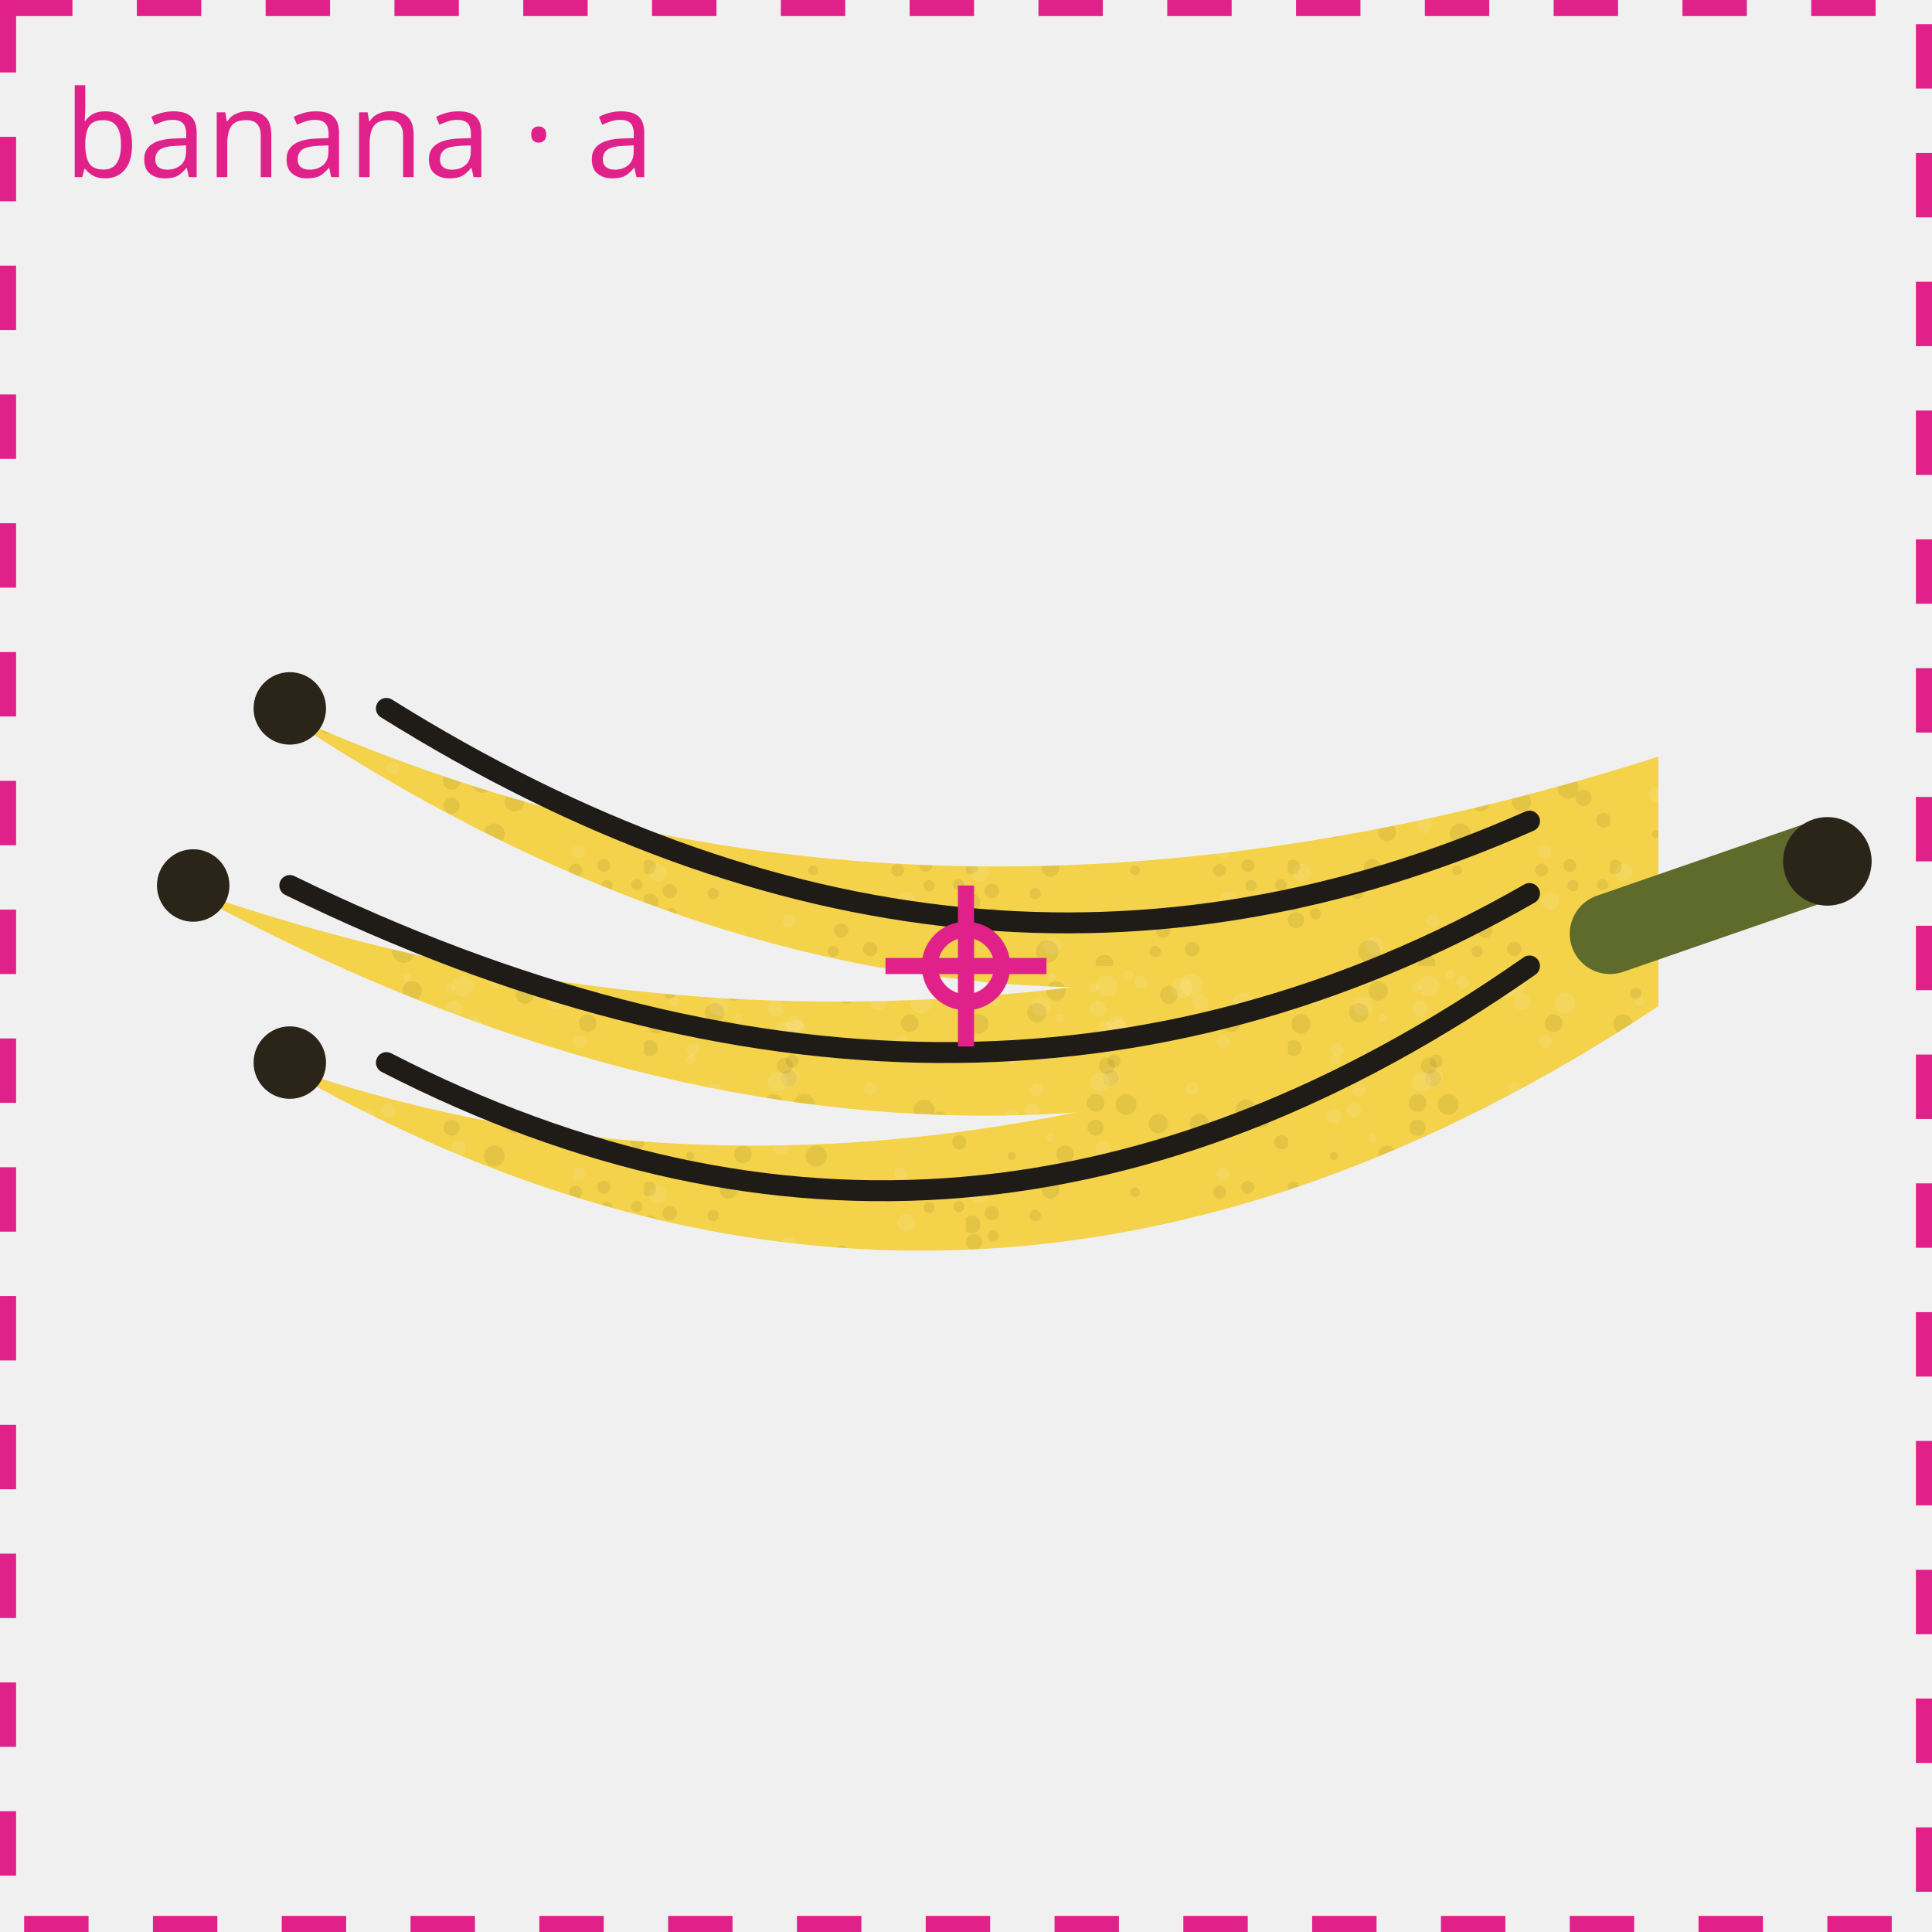
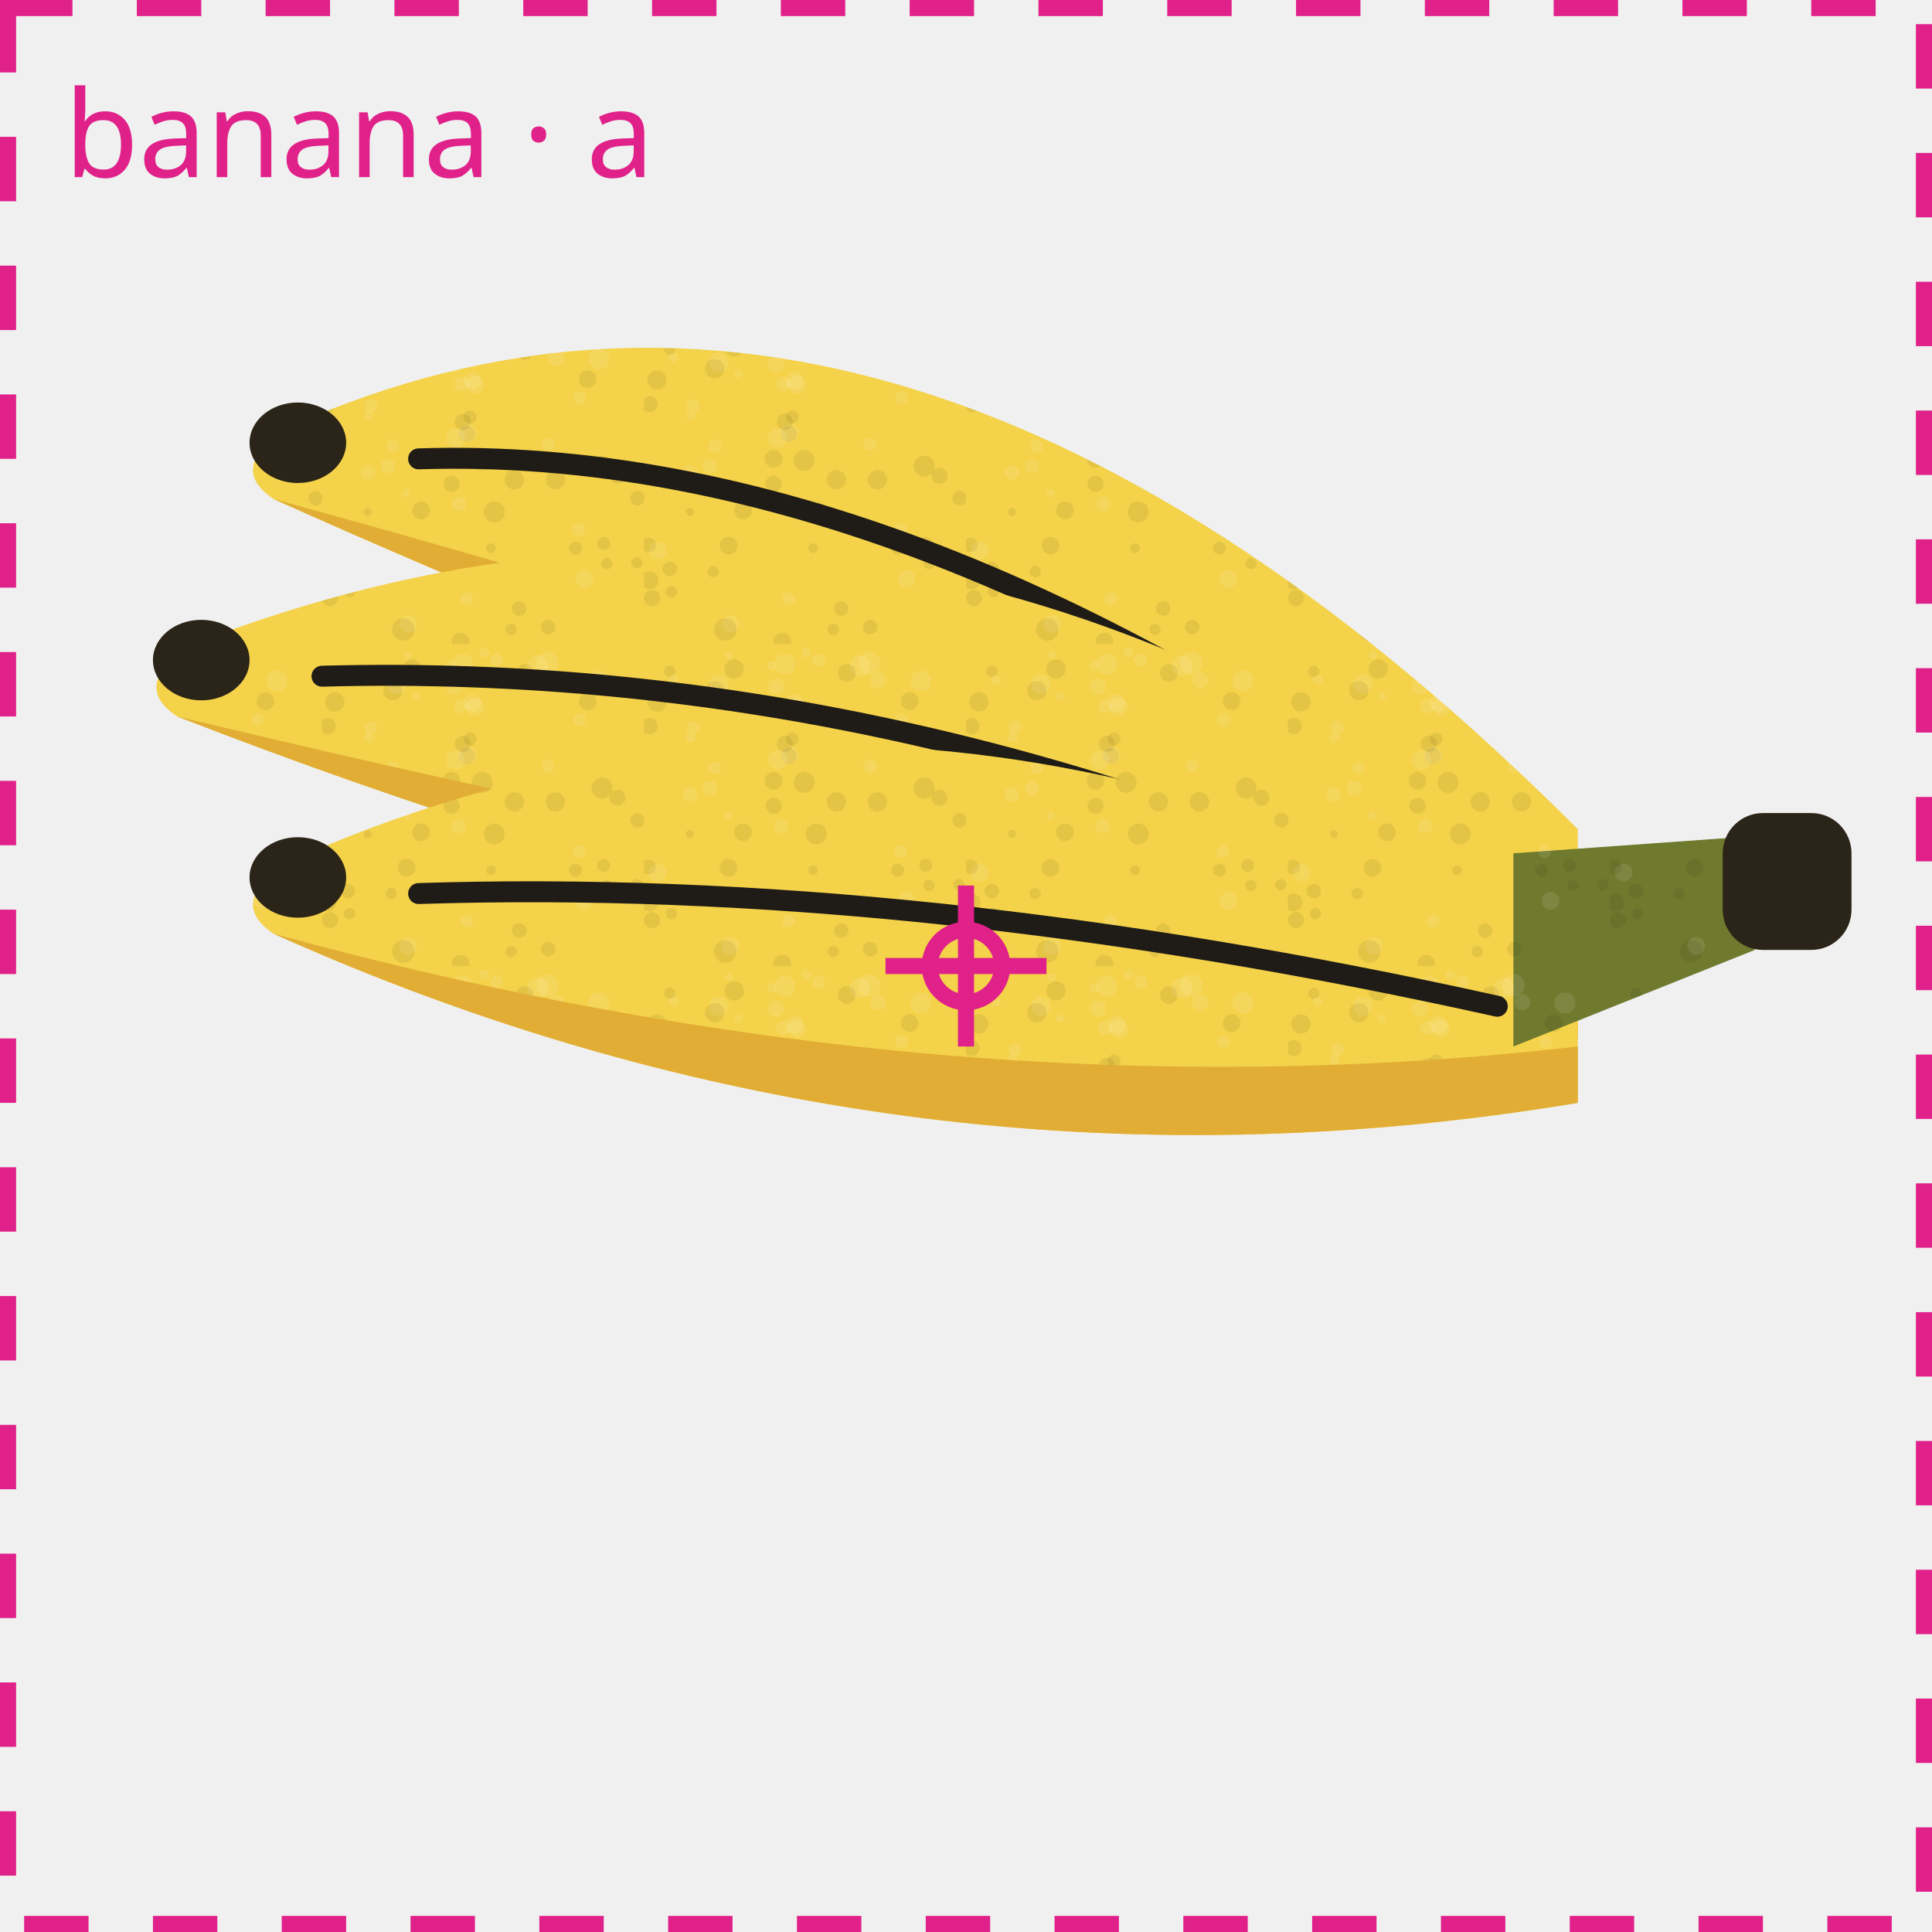
<svg xmlns="http://www.w3.org/2000/svg" width="240" height="240" viewBox="0 0 240 240">
  <defs>
    <pattern id="grain" width="40" height="40" patternUnits="userSpaceOnUse">
      <circle cx="23.5" cy="38.2" r="0.7" fill="#000" opacity="0.07" />
      <circle cx="28" cy="2.4" r="1.4" fill="#fff" opacity="0.1" />
      <circle cx="39.2" cy="21.9" r="0.9" fill="#000" opacity="0.07" />
      <circle cx="11.7" cy="6.5" r="0.5" fill="#fff" opacity="0.1" />
      <circle cx="33" cy="7.1" r="1.1" fill="#000" opacity="0.07" />
      <circle cx="16.1" cy="20.1" r="1" fill="#000" opacity="0.07" />
      <circle cx="29" cy="19.6" r="1.2" fill="#000" opacity="0.07" />
      <circle cx="24.5" cy="35.6" r="0.9" fill="#000" opacity="0.07" />
      <circle cx="10.7" cy="37.5" r="1.1" fill="#fff" opacity="0.1" />
      <circle cx="21.4" cy="23.6" r="1.3" fill="#000" opacity="0.07" />
      <circle cx="17.2" cy="39.7" r="1.1" fill="#000" opacity="0.07" />
      <circle cx="32" cy="9.4" r="0.8" fill="#fff" opacity="0.1" />
      <circle cx="0.7" cy="32.1" r="1.1" fill="#000" opacity="0.07" />
      <circle cx="1.7" cy="28.4" r="1.1" fill="#fff" opacity="0.1" />
      <circle cx="21.7" cy="2" r="0.8" fill="#fff" opacity="0.1" />
      <circle cx="39.1" cy="29.9" r="0.7" fill="#000" opacity="0.07" />
      <circle cx="3.7" cy="4.4" r="0.6" fill="#fff" opacity="0.1" />
      <circle cx="1" cy="34.3" r="1" fill="#000" opacity="0.07" />
      <circle cx="5.7" cy="23.6" r="0.5" fill="#000" opacity="0.07" />
      <circle cx="34.4" cy="4.6" r="1.3" fill="#fff" opacity="0.1" />
      <circle cx="12.3" cy="23.4" r="1.1" fill="#000" opacity="0.07" />
      <circle cx="23.9" cy="19.6" r="1.2" fill="#000" opacity="0.07" />
      <circle cx="10.5" cy="27.8" r="1.1" fill="#000" opacity="0.07" />
      <circle cx="1.6" cy="7.2" r="1.2" fill="#000" opacity="0.07" />
      <circle cx="26.8" cy="2.7" r="1.3" fill="#fff" opacity="0.1" />
      <circle cx="15.9" cy="2.7" r="0.6" fill="#fff" opacity="0.1" />
      <circle cx="34.8" cy="17.9" r="1.3" fill="#000" opacity="0.07" />
      <circle cx="0.7" cy="10.2" r="1" fill="#000" opacity="0.07" />
      <circle cx="29.1" cy="4.5" r="1" fill="#fff" opacity="0.1" />
      <circle cx="5.8" cy="11.6" r="0.6" fill="#fff" opacity="0.1" />
      <circle cx="21" cy="28.1" r="0.6" fill="#000" opacity="0.07" />
      <circle cx="3.2" cy="30.7" r="0.9" fill="#000" opacity="0.07" />
      <circle cx="28.1" cy="15.2" r="0.8" fill="#fff" opacity="0.1" />
      <circle cx="10.1" cy="38.2" r="1.4" fill="#000" opacity="0.07" />
      <circle cx="8.8" cy="15.4" r="0.8" fill="#fff" opacity="0.1" />
      <circle cx="17.5" cy="2.5" r="1.3" fill="#fff" opacity="0.1" />
      <circle cx="18" cy="13.9" r="1" fill="#000" opacity="0.07" />
      <circle cx="3.2" cy="3.4" r="0.7" fill="#000" opacity="0.07" />
      <circle cx="9.3" cy="5" r="1.2" fill="#fff" opacity="0.1" />
      <circle cx="18.1" cy="13.8" r="1.1" fill="#fff" opacity="0.1" />
      <circle cx="17" cy="22.6" r="0.9" fill="#fff" opacity="0.1" />
      <circle cx="17.3" cy="7.7" r="0.9" fill="#fff" opacity="0.1" />
      <circle cx="31.5" cy="28.1" r="0.8" fill="#000" opacity="0.07" />
      <circle cx="31.9" cy="25.8" r="0.8" fill="#fff" opacity="0.1" />
      <circle cx="10.6" cy="1.4" r="0.5" fill="#fff" opacity="0.1" />
      <circle cx="36.7" cy="19.1" r="1" fill="#000" opacity="0.07" />
      <circle cx="32.6" cy="31.9" r="1.1" fill="#fff" opacity="0.1" />
      <circle cx="20.2" cy="1.1" r="0.6" fill="#fff" opacity="0.1" />
      <circle cx="5.7" cy="18.7" r="0.9" fill="#fff" opacity="0.1" />
      <circle cx="17.5" cy="12.4" r="1" fill="#000" opacity="0.07" />
      <circle cx="8.2" cy="17.9" r="0.9" fill="#fff" opacity="0.1" />
      <circle cx="35.4" cy="30" r="0.7" fill="#000" opacity="0.07" />
      <circle cx="18.4" cy="11.8" r="0.8" fill="#000" opacity="0.07" />
      <circle cx="35" cy="27.5" r="0.8" fill="#000" opacity="0.07" />
      <circle cx="16.1" cy="17" r="1.1" fill="#000" opacity="0.07" />
      <circle cx="19.9" cy="17.2" r="1.3" fill="#000" opacity="0.07" />
      <circle cx="8.8" cy="5.8" r="1.2" fill="#000" opacity="0.07" />
      <circle cx="18.7" cy="7.3" r="1.1" fill="#fff" opacity="0.1" />
      <circle cx="25.2" cy="3.6" r="1.1" fill="#000" opacity="0.07" />
      <circle cx="16.6" cy="14.4" r="1.2" fill="#fff" opacity="0.1" />
      <circle cx="10.5" cy="21.3" r="0.5" fill="#fff" opacity="0.1" />
      <circle cx="3.4" cy="33.5" r="0.7" fill="#000" opacity="0.07" />
      <circle cx="18" cy="34.4" r="0.8" fill="#fff" opacity="0.1" />
      <circle cx="0.6" cy="27.7" r="0.9" fill="#000" opacity="0.07" />
      <circle cx="6.1" cy="10.4" r="0.8" fill="#fff" opacity="0.1" />
      <circle cx="11.2" cy="3.1" r="1.2" fill="#000" opacity="0.07" />
      <circle cx="19" cy="7.8" r="1.1" fill="#fff" opacity="0.1" />
      <circle cx="28.1" cy="37.9" r="0.9" fill="#000" opacity="0.07" />
      <circle cx="8.6" cy="31" r="0.7" fill="#000" opacity="0.07" />
      <circle cx="16.4" cy="5.3" r="1" fill="#fff" opacity="0.1" />
    </pattern>
  </defs>
-   <path d="M 206 107 Q 120 146 34 88 Q 112 124 206 94 Z" fill="#f4d24a" />
-   <path d="M 206 107 Q 120 146 34 88 Q 112 124 206 94 Z" fill="url(#grain)" />
-   <path d="M 190 102 Q 120 133 48 88" fill="none" stroke="#1f1b17" stroke-width="2.6" stroke-linecap="round" />
-   <circle cx="36" cy="88" r="4.5" fill="#2b2418" />
-   <path d="M 206 116 Q 120 164 22 110 Q 112 142 206 103 Z" fill="#f4d24a" />
-   <path d="M 206 116 Q 120 164 22 110 Q 112 142 206 103 Z" fill="url(#grain)" />
-   <path d="M 190 111 Q 120 151 36 110" fill="none" stroke="#1f1b17" stroke-width="2.6" stroke-linecap="round" />
-   <circle cx="24" cy="110" r="4.5" fill="#2b2418" />
-   <path d="M 206 125 Q 120 182 34 132 Q 112 160 206 112 Z" fill="#f4d24a" />
-   <path d="M 206 125 Q 120 182 34 132 Q 112 160 206 112 Z" fill="url(#grain)" />
-   <path d="M 190 120 Q 120 169 48 132" fill="none" stroke="#1f1b17" stroke-width="2.6" stroke-linecap="round" />
-   <circle cx="36" cy="132" r="4.5" fill="#2b2418" />
-   <path d="M 200 116 l 26 -9" stroke="#5e6b2a" stroke-width="10" stroke-linecap="round" />
-   <circle cx="227" cy="107" r="5.5" fill="#2b2418" />
+   <path d="M 196 103 Q 112 19 36 53 Q 28 58 34 62 Q 112 97 196 121 Z" fill="#f4d24a" />
+   <path d="M 196 103 Q 112 19 36 53 Q 28 58 34 62 Q 112 97 196 121 Z" fill="url(#grain)" />
+   <path d="M 196 121 Q 112 97 34 62 Q 118 85 196 114 Z" fill="#e1ad35" />
+   <path d="M 186 109 Q 114 55 52 57" fill="none" stroke="#1f1b17" stroke-width="2.6" stroke-linecap="round" />
+   <ellipse cx="37" cy="55" rx="6" ry="5" fill="#2b2418" />
+   <path d="M 196 111 Q 112 46 24 80 Q 16 85 22 89 Q 112 124 196 129 Z" fill="#f4d24a" />
+   <path d="M 196 111 Q 112 46 24 80 Q 16 85 22 89 Q 112 124 196 129 Z" fill="url(#grain)" />
+   <path d="M 196 129 Q 112 124 22 89 Q 118 112 196 122 Z" fill="#e1ad35" />
+   <path d="M 186 117 Q 114 82 40 84" fill="none" stroke="#1f1b17" stroke-width="2.6" stroke-linecap="round" />
+   <ellipse cx="25" cy="82" rx="6" ry="5" fill="#2b2418" />
+   <path d="M 196 119 Q 112 73 36 107 Q 28 112 34 116 Q 112 151 196 137 Z" fill="#f4d24a" />
+   <path d="M 196 119 Q 112 73 36 107 Q 28 112 34 116 Q 112 151 196 137 Z" fill="url(#grain)" />
+   <path d="M 196 137 Q 112 151 34 116 Q 118 139 196 130 Z" fill="#e1ad35" />
+   <path d="M 186 125 Q 114 109 52 111" fill="none" stroke="#1f1b17" stroke-width="2.6" stroke-linecap="round" />
+   <ellipse cx="37" cy="109" rx="6" ry="5" fill="#2b2418" />
+   <path d="M 188 106 L 216 104 L 218 118 L 188 130 Z" fill="#6f7a2e" />
+   <path d="M 188 106 L 216 104 L 218 118 L 188 130 Z" fill="url(#grain)" />
+   <rect x="214" y="101" width="16" height="17" rx="5" fill="#2b2418" />
  <g id="guides" fill="none" stroke="#e0218a" stroke-width="2">
    <rect x="1" y="1" width="238" height="238" stroke-dasharray="8 8" />
    <path d="M 110 120 H 130 M 120 110 V 130" />
    <circle cx="120" cy="120" r="4.5" />
    <text x="8" y="22" font-size="15" font-family="sans-serif" fill="#e0218a" stroke="none">banana · a</text>
  </g>
</svg>
